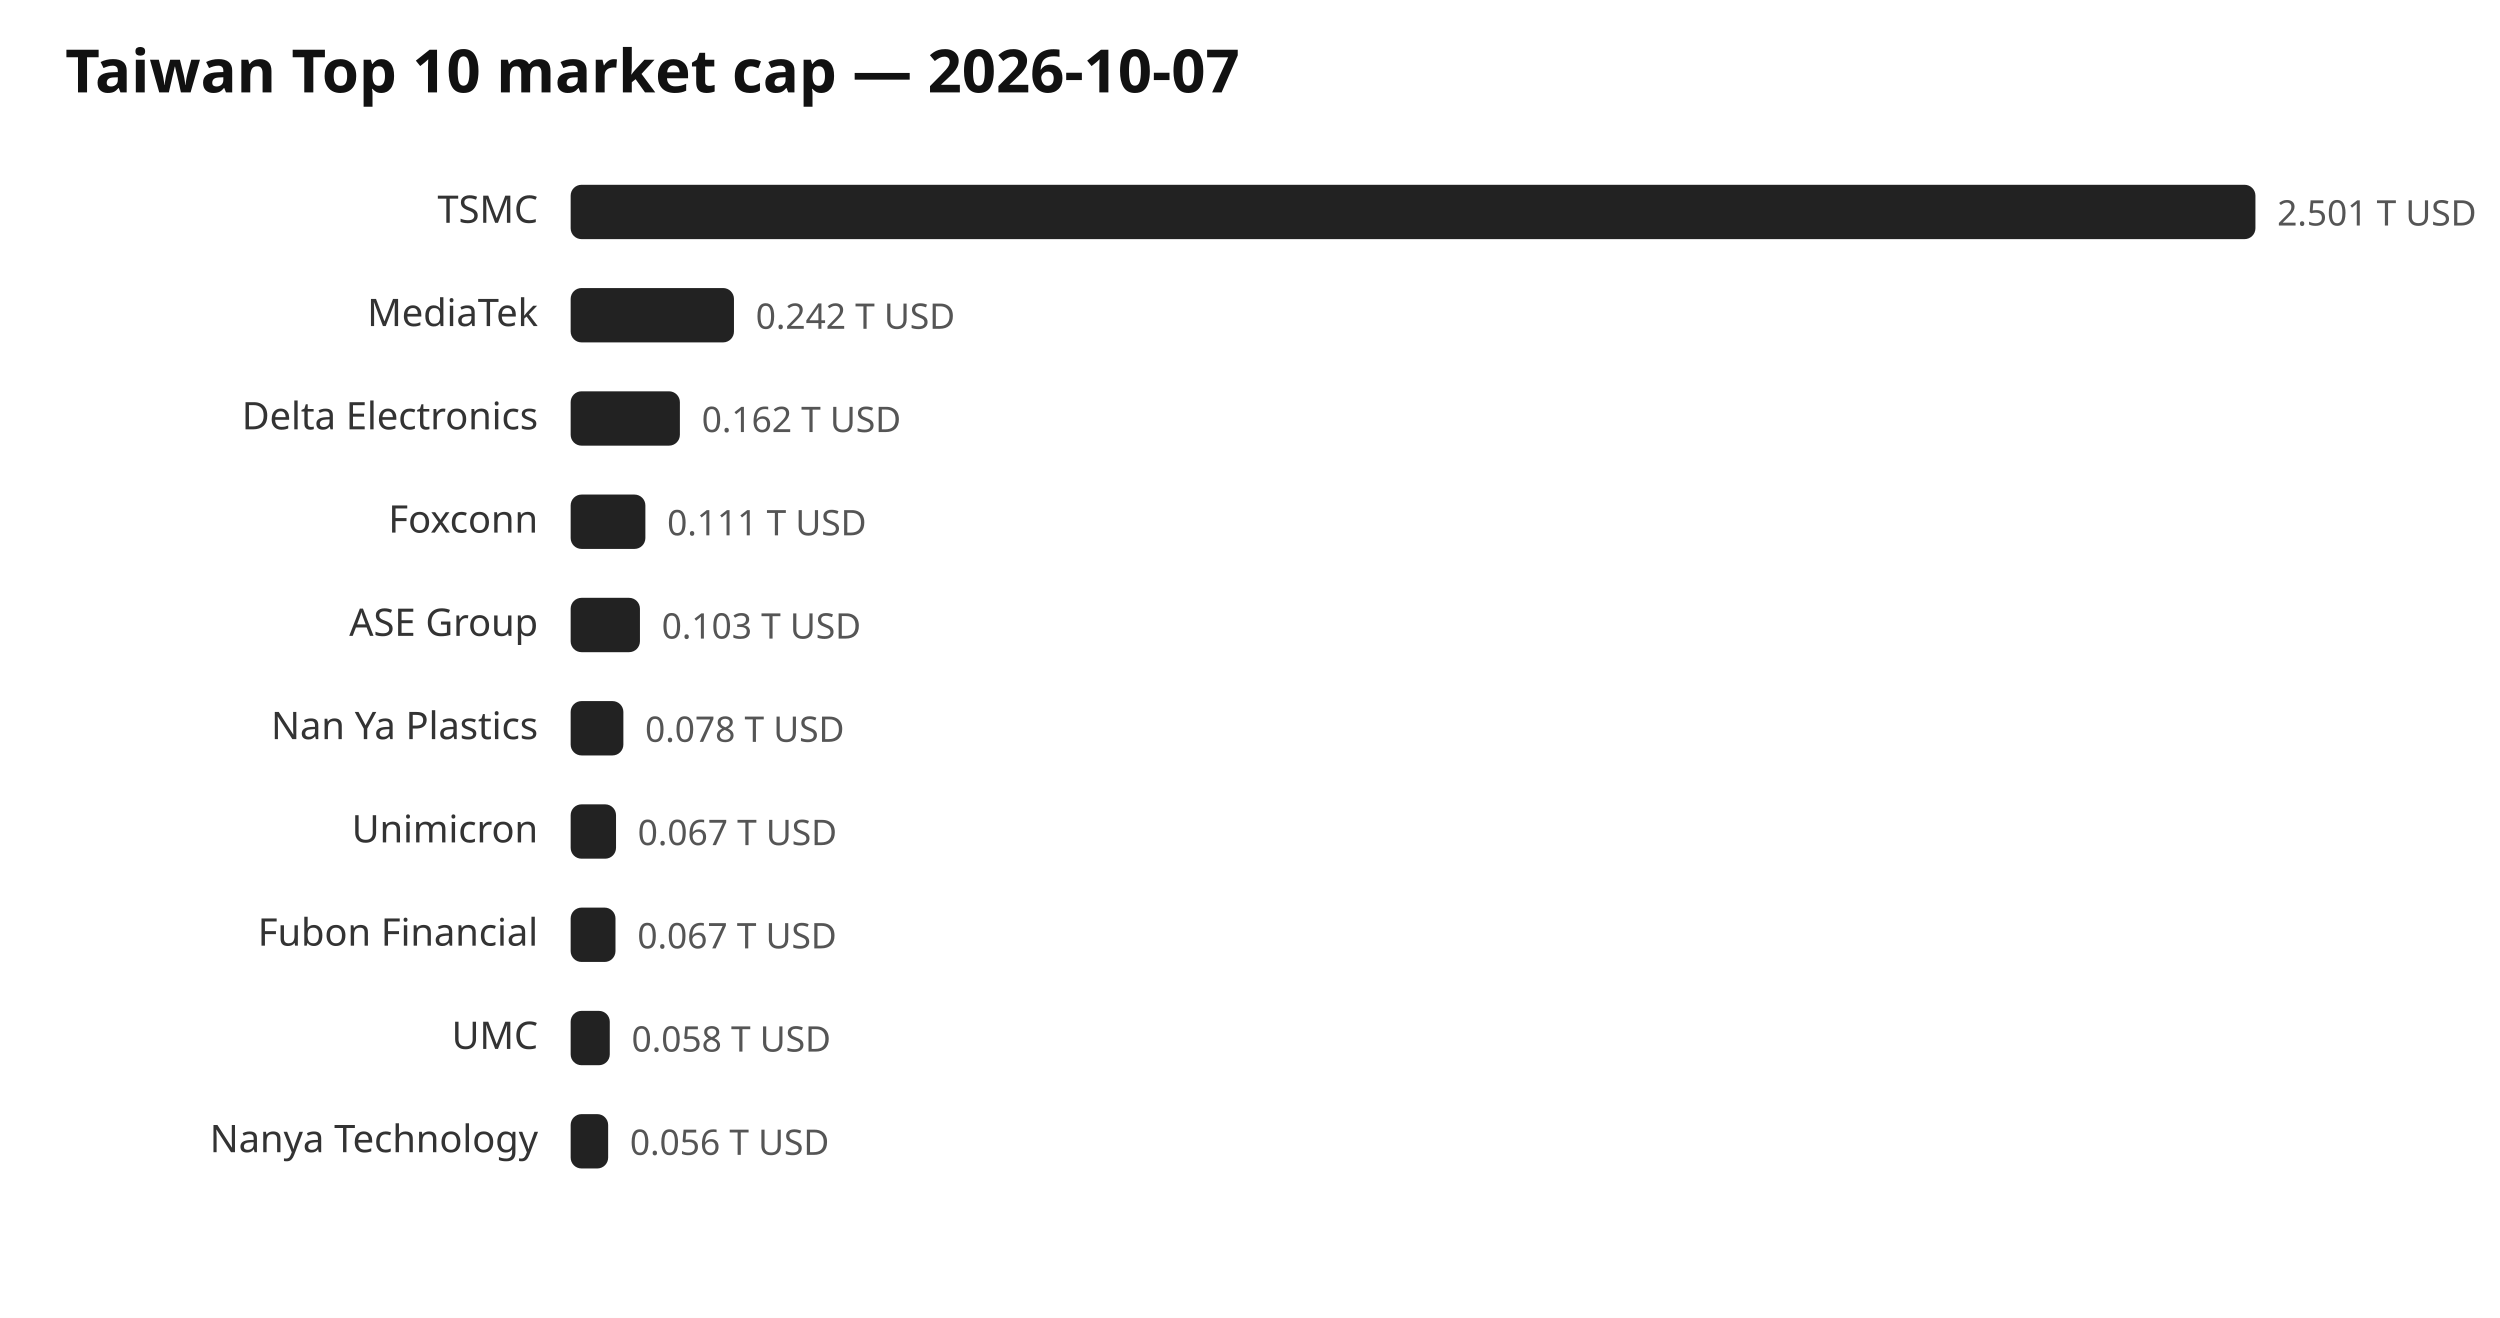
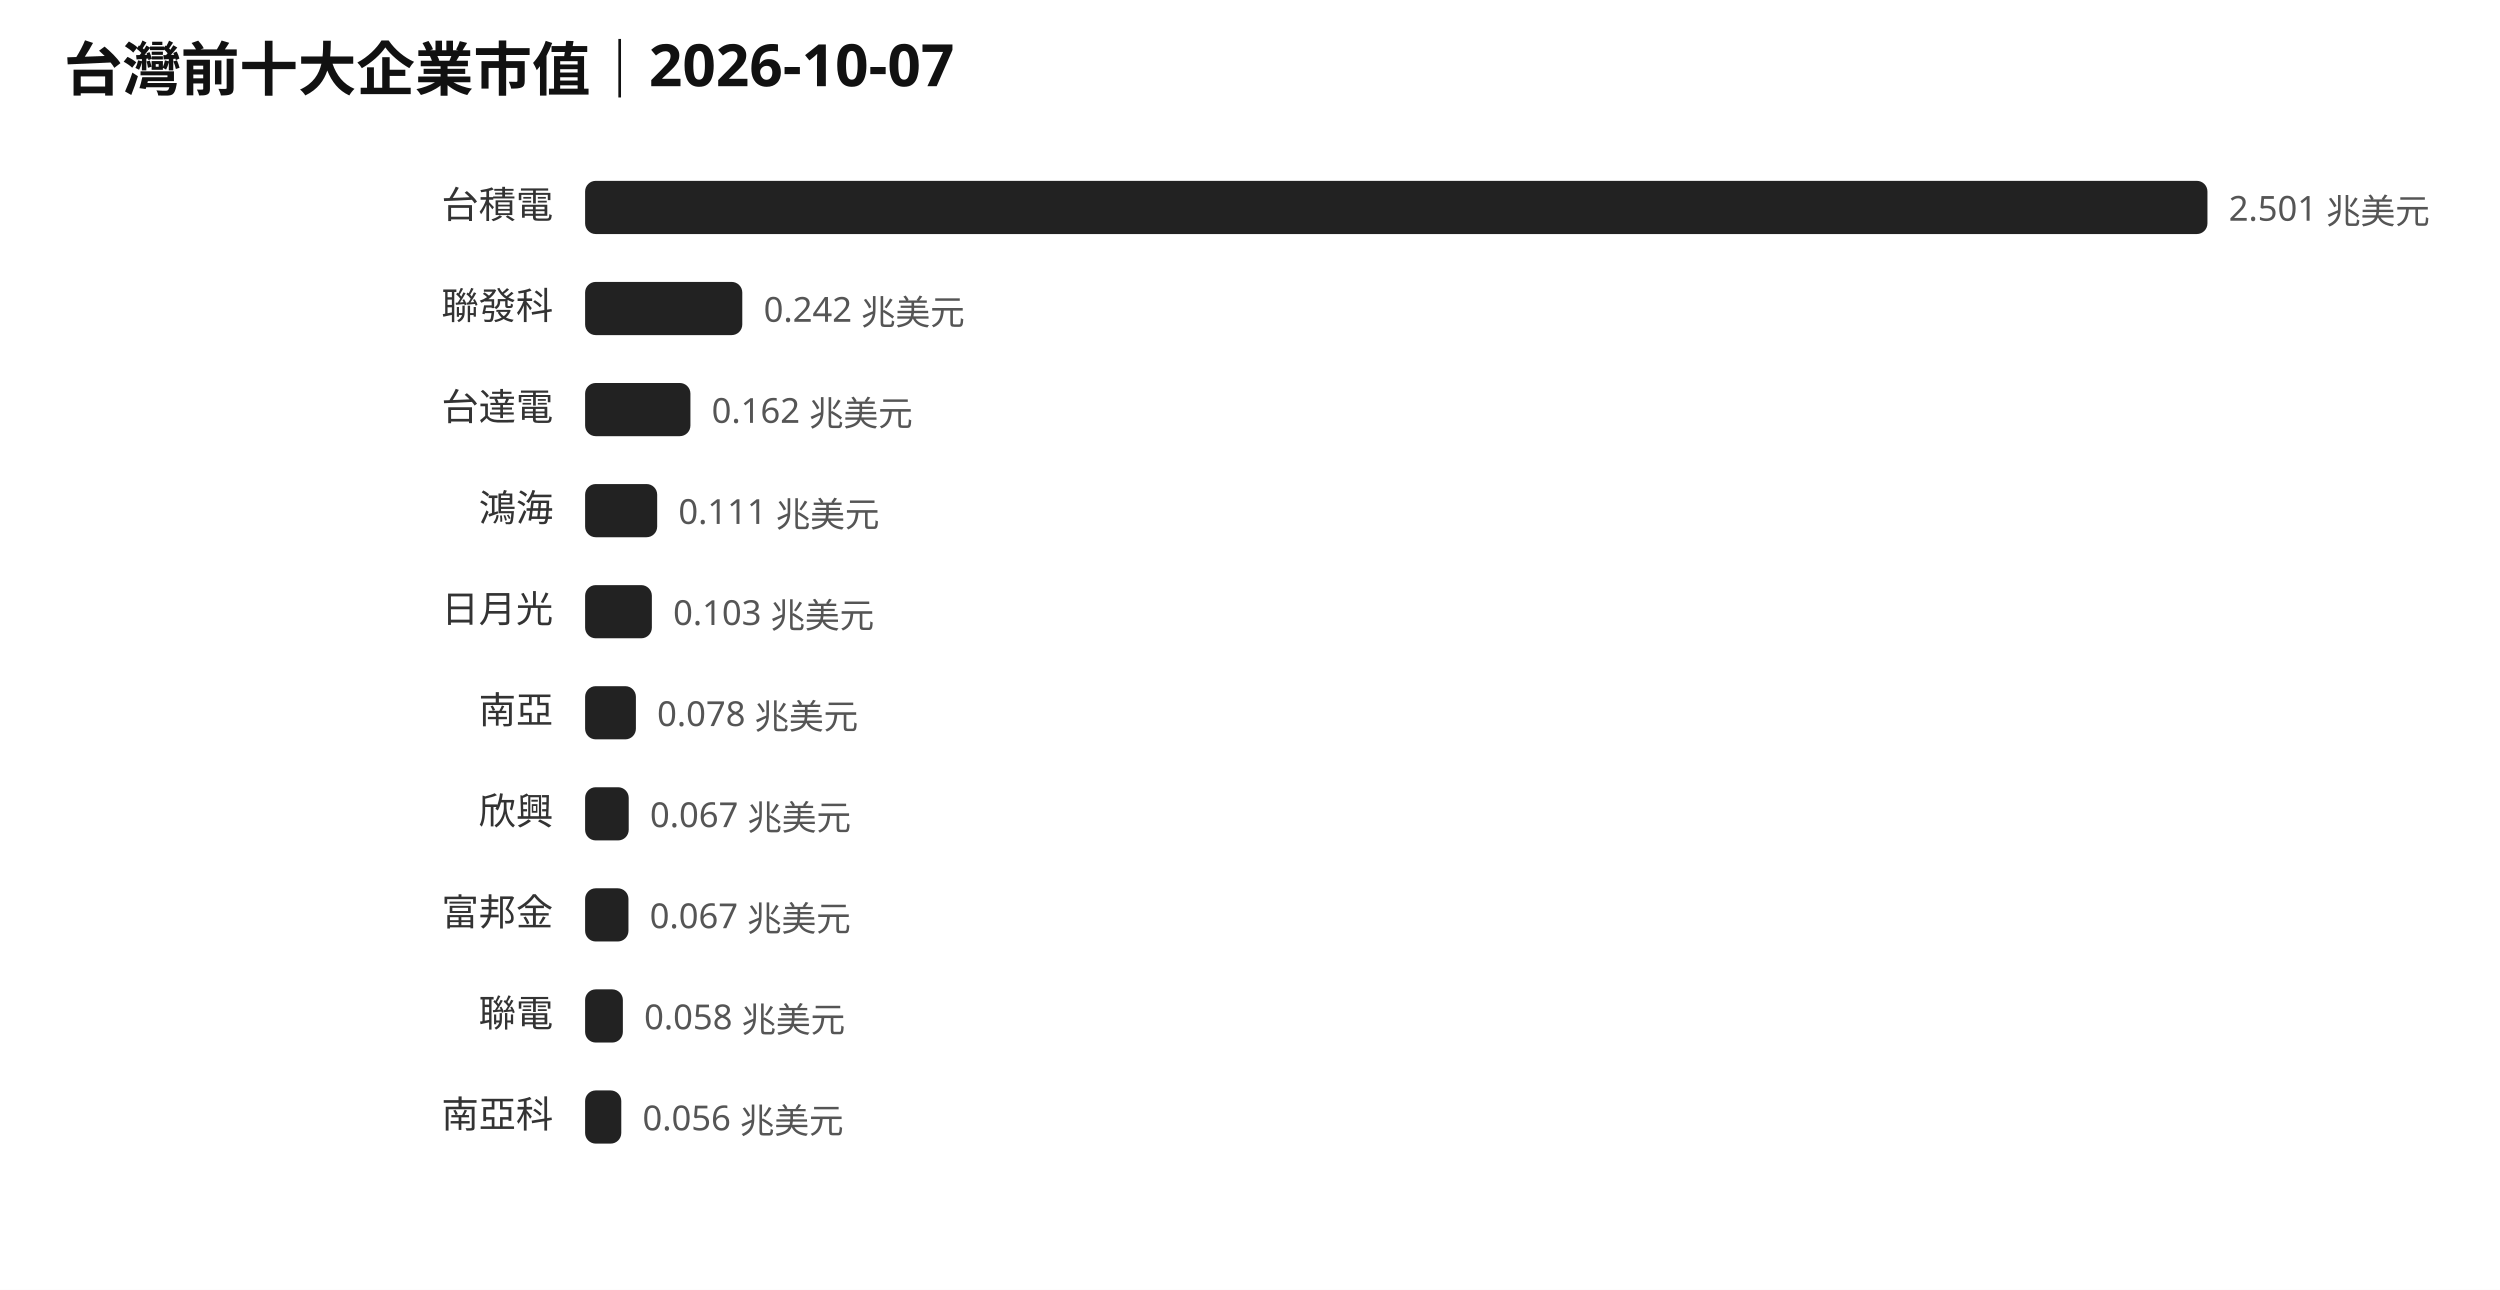
- <svg xmlns="http://www.w3.org/2000/svg" viewBox="0 0 920 485" role="img" aria-label="Taiwan Top 10 market cap — 2026-10-07">
+ <svg xmlns="http://www.w3.org/2000/svg" viewBox="0 0 940 485" role="img" aria-label="台灣前十大企業市值｜2026-10-07">
  <rect width="100%" height="100%" fill="#ffffff" />
-   <text x="24" y="34" font-family="system-ui,sans-serif" font-size="22" font-weight="700" fill="#111">Taiwan Top 10 market cap — 2026-10-07</text>
-   <text x="198" y="82" text-anchor="end" font-family="system-ui,sans-serif" font-size="14" fill="#333">TSMC</text>
-   <rect x="210" y="68" width="620.0" height="20" rx="4" fill="#222" />
-   <text x="838" y="83" font-family="system-ui,sans-serif" font-size="13" fill="#555">2.501 T USD</text>
-   <text x="198" y="120" text-anchor="end" font-family="system-ui,sans-serif" font-size="14" fill="#333">MediaTek</text>
-   <rect x="210" y="106" width="60.1" height="20" rx="4" fill="#222" />
-   <text x="278.101" y="121" font-family="system-ui,sans-serif" font-size="13" fill="#555">0.242 T USD</text>
-   <text x="198" y="158" text-anchor="end" font-family="system-ui,sans-serif" font-size="14" fill="#333">Delta Electronics</text>
-   <rect x="210" y="144" width="40.2" height="20" rx="4" fill="#222" />
-   <text x="258.229" y="159" font-family="system-ui,sans-serif" font-size="13" fill="#555">0.162 T USD</text>
-   <text x="198" y="196" text-anchor="end" font-family="system-ui,sans-serif" font-size="14" fill="#333">Foxconn</text>
-   <rect x="210" y="182" width="27.5" height="20" rx="4" fill="#222" />
-   <text x="245.51" y="197" font-family="system-ui,sans-serif" font-size="13" fill="#555">0.111 T USD</text>
-   <text x="198" y="234" text-anchor="end" font-family="system-ui,sans-serif" font-size="14" fill="#333">ASE Group</text>
-   <rect x="210" y="220" width="25.5" height="20" rx="4" fill="#222" />
-   <text x="243.499" y="235" font-family="system-ui,sans-serif" font-size="13" fill="#555">0.103 T USD</text>
-   <text x="198" y="272" text-anchor="end" font-family="system-ui,sans-serif" font-size="14" fill="#333">Nan Ya Plastics</text>
-   <rect x="210" y="258" width="19.4" height="20" rx="4" fill="#222" />
-   <text x="237.381" y="273" font-family="system-ui,sans-serif" font-size="13" fill="#555">0.078 T USD</text>
-   <text x="198" y="310" text-anchor="end" font-family="system-ui,sans-serif" font-size="14" fill="#333">Unimicron</text>
-   <rect x="210" y="296" width="16.7" height="20" rx="4" fill="#222" />
-   <text x="234.659" y="311" font-family="system-ui,sans-serif" font-size="13" fill="#555">0.067 T USD</text>
-   <text x="198" y="348" text-anchor="end" font-family="system-ui,sans-serif" font-size="14" fill="#333">Fubon Financial</text>
-   <rect x="210" y="334" width="16.5" height="20" rx="4" fill="#222" />
-   <text x="234.547" y="349" font-family="system-ui,sans-serif" font-size="13" fill="#555">0.067 T USD</text>
-   <text x="198" y="386" text-anchor="end" font-family="system-ui,sans-serif" font-size="14" fill="#333">UMC</text>
-   <rect x="210" y="372" width="14.4" height="20" rx="4" fill="#222" />
-   <text x="232.415" y="387" font-family="system-ui,sans-serif" font-size="13" fill="#555">0.058 T USD</text>
-   <text x="198" y="424" text-anchor="end" font-family="system-ui,sans-serif" font-size="14" fill="#333">Nanya Technology</text>
-   <rect x="210" y="410" width="13.8" height="20" rx="4" fill="#222" />
-   <text x="231.801" y="425" font-family="system-ui,sans-serif" font-size="13" fill="#555">0.056 T USD</text>
+   <text x="24" y="34" font-family="system-ui,sans-serif" font-size="22" font-weight="700" fill="#111">台灣前十大企業市值｜2026-10-07</text>
+   <text x="208" y="82" text-anchor="end" font-family="system-ui,sans-serif" font-size="14" fill="#333">台積電</text>
+   <rect x="220" y="68" width="610.0" height="20" rx="4" fill="#222" />
+   <text x="838" y="83" font-family="system-ui,sans-serif" font-size="13" fill="#555">2.501 兆美元</text>
+   <text x="208" y="120" text-anchor="end" font-family="system-ui,sans-serif" font-size="14" fill="#333">聯發科</text>
+   <rect x="220" y="106" width="59.1" height="20" rx="4" fill="#222" />
+   <text x="287.132" y="121" font-family="system-ui,sans-serif" font-size="13" fill="#555">0.242 兆美元</text>
+   <text x="208" y="158" text-anchor="end" font-family="system-ui,sans-serif" font-size="14" fill="#333">台達電</text>
+   <rect x="220" y="144" width="39.6" height="20" rx="4" fill="#222" />
+   <text x="267.58" y="159" font-family="system-ui,sans-serif" font-size="13" fill="#555">0.162 兆美元</text>
+   <text x="208" y="196" text-anchor="end" font-family="system-ui,sans-serif" font-size="14" fill="#333">鴻海</text>
+   <rect x="220" y="182" width="27.1" height="20" rx="4" fill="#222" />
+   <text x="255.066" y="197" font-family="system-ui,sans-serif" font-size="13" fill="#555">0.111 兆美元</text>
+   <text x="208" y="234" text-anchor="end" font-family="system-ui,sans-serif" font-size="14" fill="#333">日月光</text>
+   <rect x="220" y="220" width="25.1" height="20" rx="4" fill="#222" />
+   <text x="253.088" y="235" font-family="system-ui,sans-serif" font-size="13" fill="#555">0.103 兆美元</text>
+   <text x="208" y="272" text-anchor="end" font-family="system-ui,sans-serif" font-size="14" fill="#333">南亞</text>
+   <rect x="220" y="258" width="19.1" height="20" rx="4" fill="#222" />
+   <text x="247.068" y="273" font-family="system-ui,sans-serif" font-size="13" fill="#555">0.078 兆美元</text>
+   <text x="208" y="310" text-anchor="end" font-family="system-ui,sans-serif" font-size="14" fill="#333">欣興</text>
+   <rect x="220" y="296" width="16.4" height="20" rx="4" fill="#222" />
+   <text x="244.39" y="311" font-family="system-ui,sans-serif" font-size="13" fill="#555">0.067 兆美元</text>
+   <text x="208" y="348" text-anchor="end" font-family="system-ui,sans-serif" font-size="14" fill="#333">富邦金</text>
+   <rect x="220" y="334" width="16.3" height="20" rx="4" fill="#222" />
+   <text x="244.28" y="349" font-family="system-ui,sans-serif" font-size="13" fill="#555">0.067 兆美元</text>
+   <text x="208" y="386" text-anchor="end" font-family="system-ui,sans-serif" font-size="14" fill="#333">聯電</text>
+   <rect x="220" y="372" width="14.2" height="20" rx="4" fill="#222" />
+   <text x="242.183" y="387" font-family="system-ui,sans-serif" font-size="13" fill="#555">0.058 兆美元</text>
+   <text x="208" y="424" text-anchor="end" font-family="system-ui,sans-serif" font-size="14" fill="#333">南亞科</text>
+   <rect x="220" y="410" width="13.6" height="20" rx="4" fill="#222" />
+   <text x="241.578" y="425" font-family="system-ui,sans-serif" font-size="13" fill="#555">0.056 兆美元</text>
</svg>
